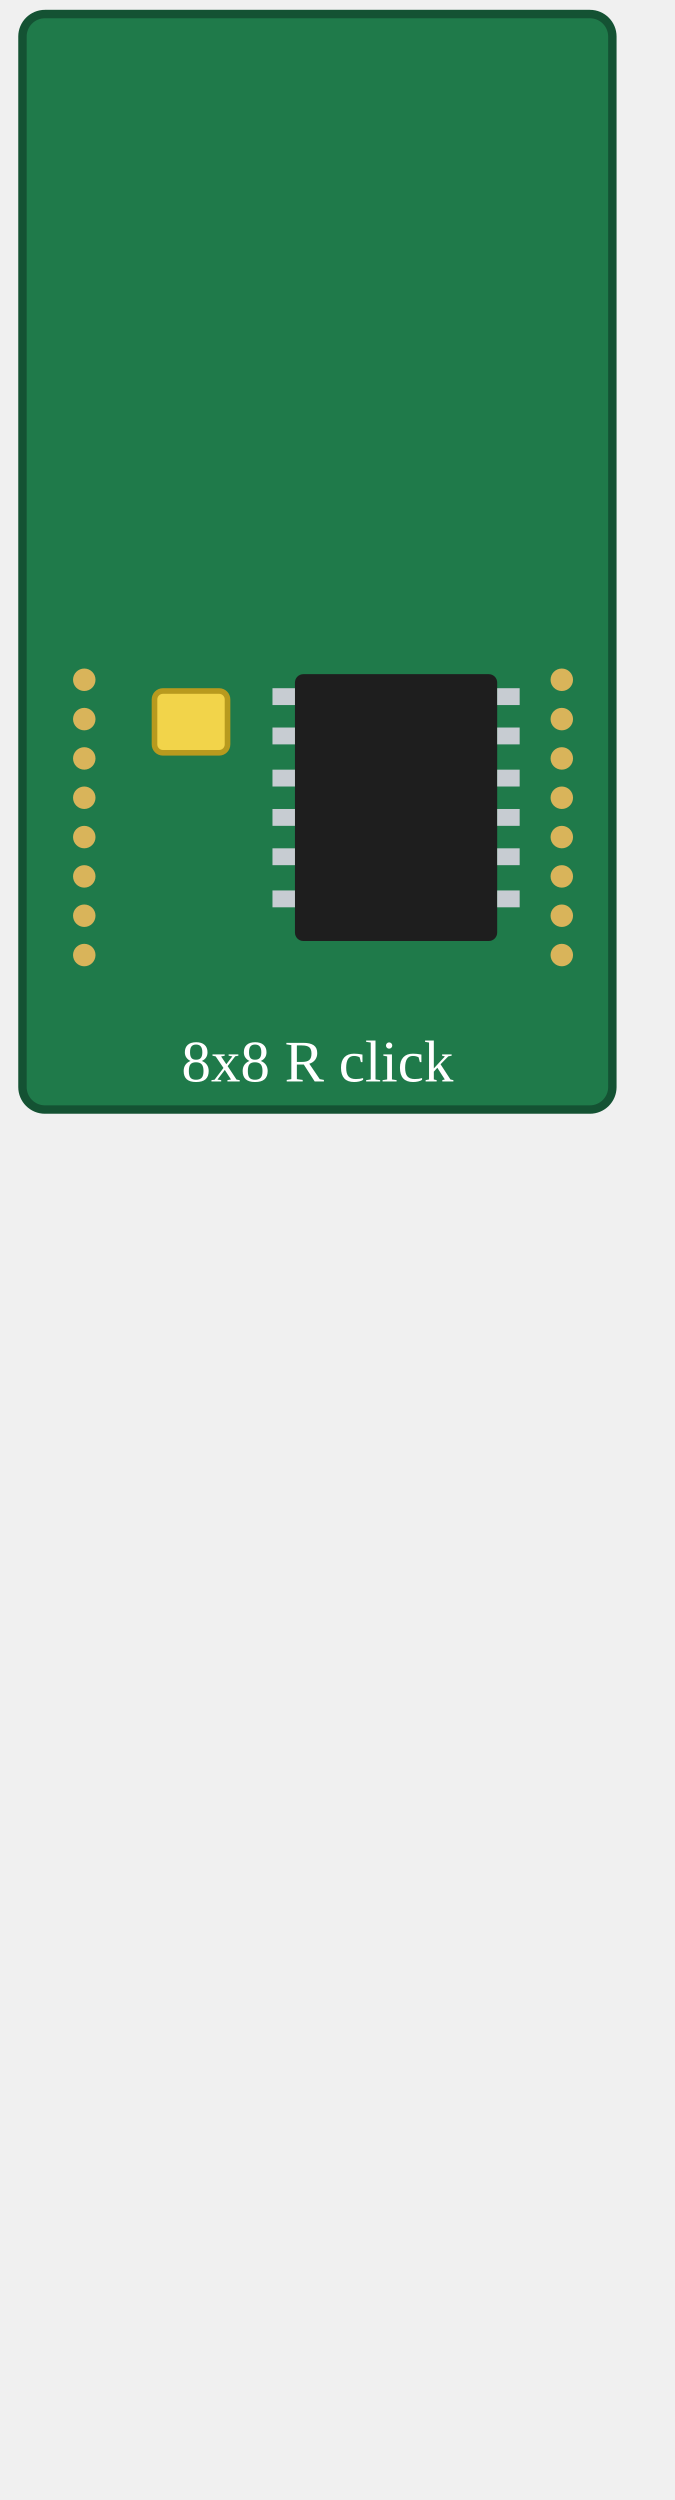
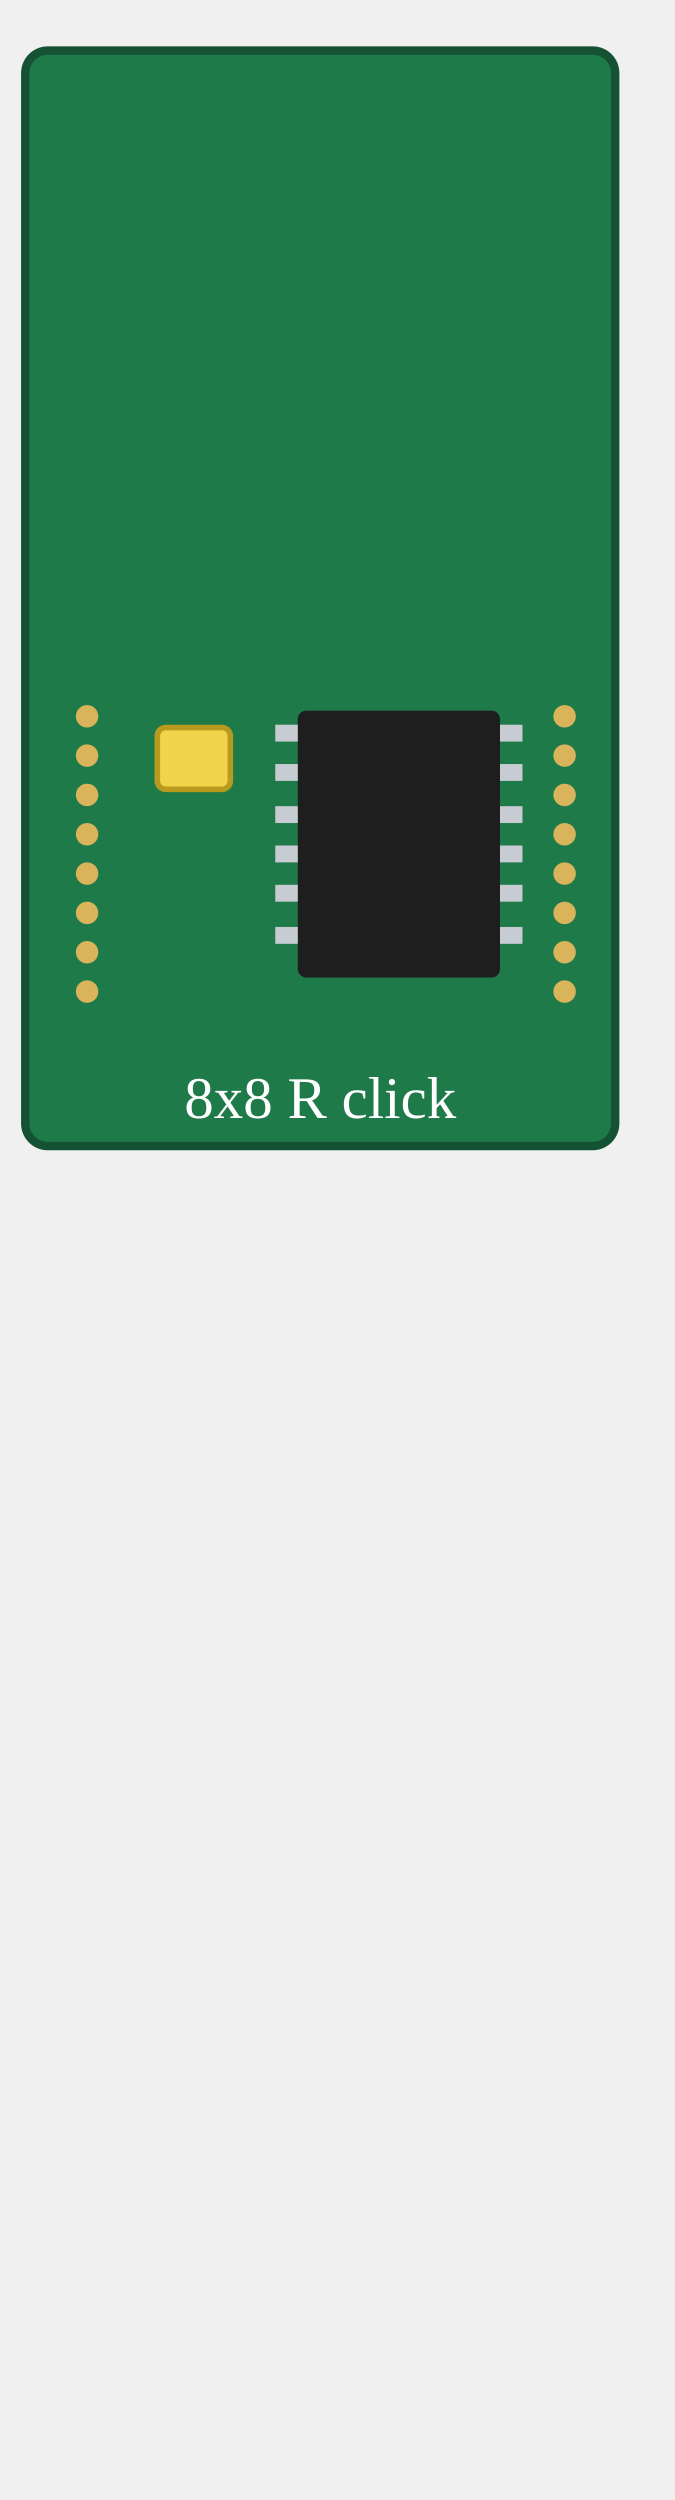
<svg xmlns="http://www.w3.org/2000/svg" viewBox="1150 390 240 890">
-   <g font-size="20" fill="#F4EDE4" text-anchor="middle">
+   <g font-size="20" fill="#F4EDE4" text-anchor="middle" transform="translate(1 13)">
    <rect x="1158" y="395" width="210" height="390" rx="8" fill="#1F7A4A" stroke="#145233" stroke-width="3" />
    <rect x="1255" y="630" width="72" height="95" rx="3" fill="#1E1E1E" />
    <rect x="1247" y="635" width="8" height="6" fill="#C7CCD2" />
    <rect x="1327" y="635" width="8" height="6" fill="#C7CCD2" />
    <rect x="1247" y="649" width="8" height="6" fill="#C7CCD2" />
    <rect x="1327" y="649" width="8" height="6" fill="#C7CCD2" />
    <rect x="1247" y="664" width="8" height="6" fill="#C7CCD2" />
    <rect x="1327" y="664" width="8" height="6" fill="#C7CCD2" />
    <rect x="1247" y="678" width="8" height="6" fill="#C7CCD2" />
    <rect x="1327" y="678" width="8" height="6" fill="#C7CCD2" />
    <rect x="1247" y="692" width="8" height="6" fill="#C7CCD2" />
    <rect x="1327" y="692" width="8" height="6" fill="#C7CCD2" />
    <rect x="1247" y="707" width="8" height="6" fill="#C7CCD2" />
    <rect x="1327" y="707" width="8" height="6" fill="#C7CCD2" />
    <rect x="1205" y="636" width="26" height="22" rx="3" fill="#F2D44A" stroke="#B89A1E" stroke-width="2" />
    <circle cx="1180" cy="632" r="4" fill="#D9B45A" />
    <circle cx="1350" cy="632" r="4" fill="#D9B45A" />
    <circle cx="1180" cy="646" r="4" fill="#D9B45A" />
    <circle cx="1350" cy="646" r="4" fill="#D9B45A" />
    <circle cx="1180" cy="660" r="4" fill="#D9B45A" />
    <circle cx="1350" cy="660" r="4" fill="#D9B45A" />
    <circle cx="1180" cy="674" r="4" fill="#D9B45A" />
    <circle cx="1350" cy="674" r="4" fill="#D9B45A" />
    <circle cx="1180" cy="688" r="4" fill="#D9B45A" />
    <circle cx="1350" cy="688" r="4" fill="#D9B45A" />
    <circle cx="1180" cy="702" r="4" fill="#D9B45A" />
    <circle cx="1350" cy="702" r="4" fill="#D9B45A" />
    <circle cx="1180" cy="716" r="4" fill="#D9B45A" />
    <circle cx="1350" cy="716" r="4" fill="#D9B45A" />
    <circle cx="1180" cy="730" r="4" fill="#D9B45A" />
    <circle cx="1350" cy="730" r="4" fill="#D9B45A" />
    <text x="1263" y="775" font-size="21" fill="#FFFFFF" font-weight="500">8x8 R click</text>
  </g>
</svg>
